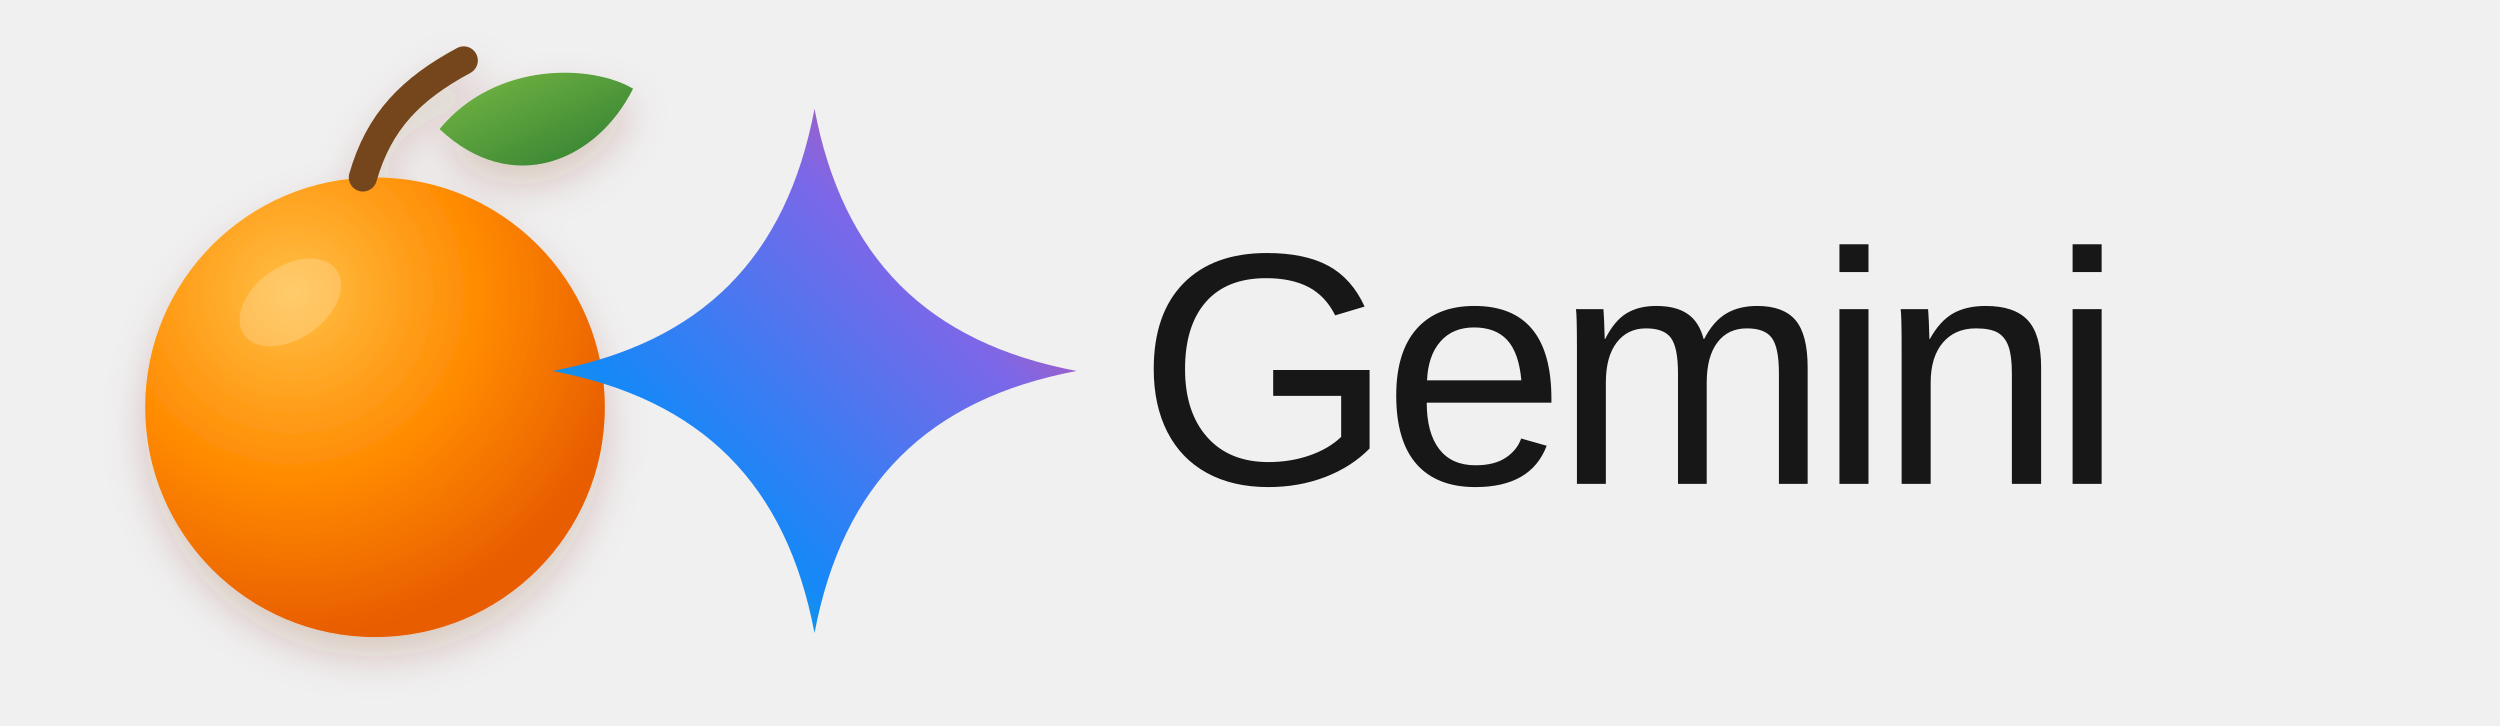
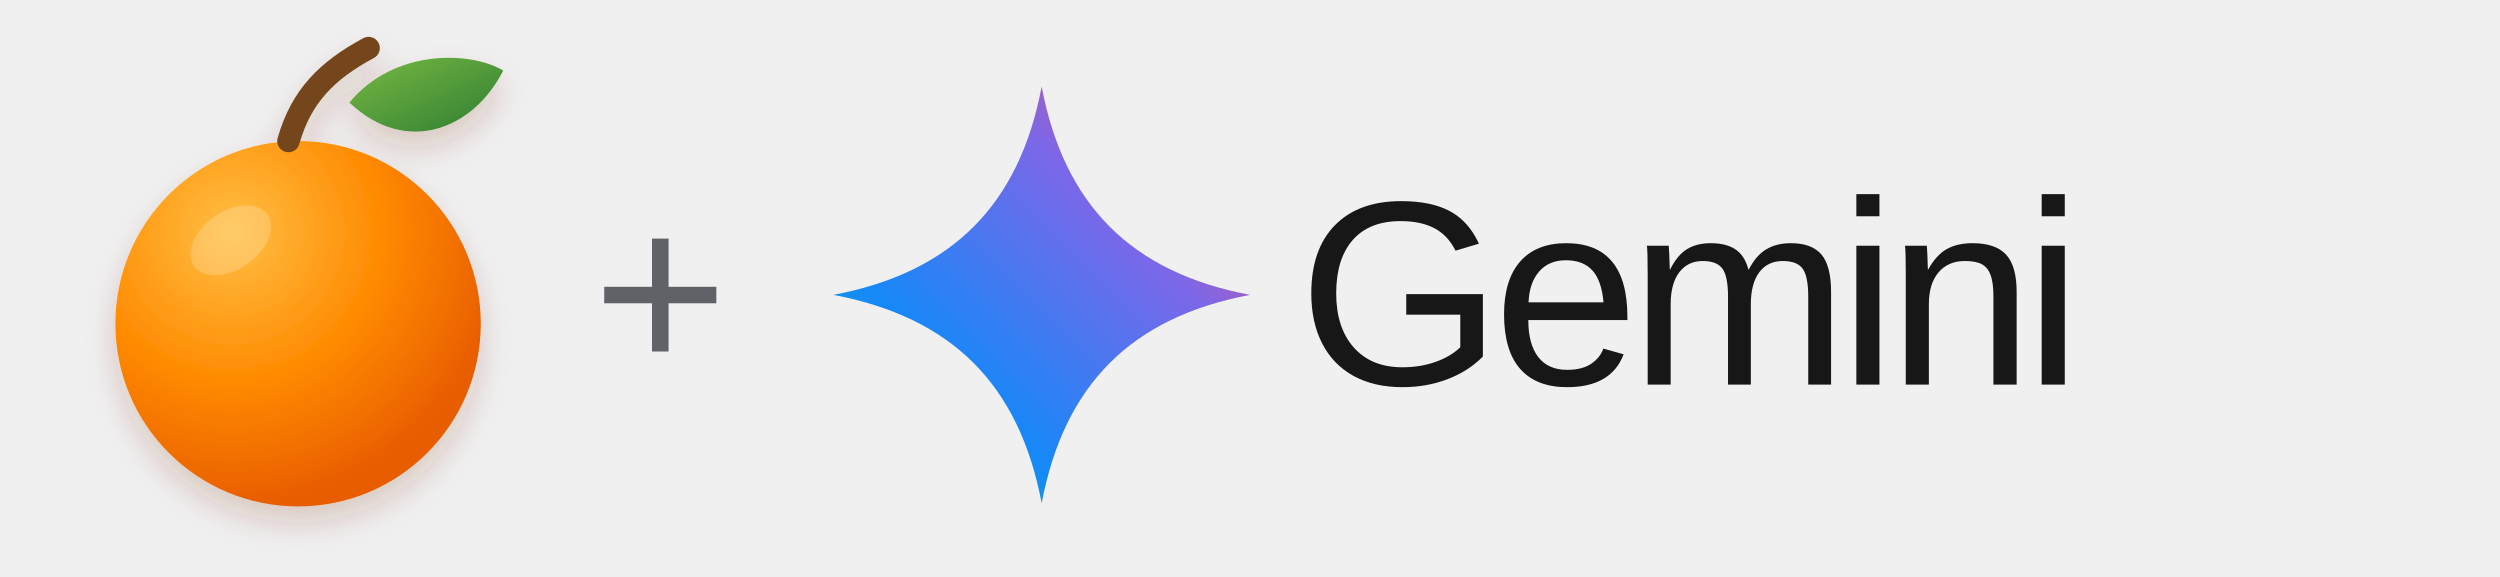
- <svg xmlns="http://www.w3.org/2000/svg" viewBox="0 0 620 180" role="img" aria-labelledby="title desc">
+ <svg xmlns="http://www.w3.org/2000/svg" viewBox="0 0 780 180" role="img" aria-labelledby="title desc">
  <defs>
+     <style>
+       .plus { fill: #5f6368; }
+       .word { fill: #171717; }
+       @media (prefers-color-scheme: dark) {
+         .plus { fill: #bdc1c6; }
+         .word { fill: #f1f3f4; }
+       }
+     </style>
    <radialGradient id="orange" cx="32%" cy="25%" r="75%">
      <stop offset="0" stop-color="#ffbf45" />
      <stop offset="0.55" stop-color="#ff8a00" />
      <stop offset="1" stop-color="#e85d04" />
    </radialGradient>
    <linearGradient id="leaf" x1="0" y1="0" x2="1" y2="1">
      <stop stop-color="#78b943" />
      <stop offset="1" stop-color="#2f7d32" />
    </linearGradient>
    <linearGradient id="gemini" x1="0" y1="1" x2="1" y2="0">
      <stop offset="0" stop-color="#00bfa5" />
      <stop offset="0.3" stop-color="#1688f8" />
      <stop offset="0.68" stop-color="#7c67e8" />
      <stop offset="1" stop-color="#ff4d67" />
    </linearGradient>
    <filter id="shadow" x="-20%" y="-20%" width="140%" height="150%">
      <feDropShadow dx="0" dy="5" stdDeviation="5" flood-color="#7a3100" flood-opacity=".2" />
    </filter>
  </defs>
  <g transform="translate(18 13)" filter="url(#shadow)">
    <circle cx="75" cy="88" r="57" fill="url(#orange)" />
    <path d="M72 31c4-14 12-22 25-29" fill="none" stroke="#74451d" stroke-width="7" stroke-linecap="round" />
    <path d="M91 19C105 2 129 3 139 9c-9 18-30 27-48 10Z" fill="url(#leaf)" />
    <ellipse cx="54" cy="62" rx="14" ry="9" fill="#fff" opacity=".2" transform="rotate(-35 54 62)" />
  </g>
-   <path d="M202 27c7 37 28 58 65 65-37 7-58 28-65 65-7-37-28-58-65-65 37-7 58-28 65-65Z" fill="url(#gemini)" />
-   <text x="282" y="120" fill="#171717" font-family="Google Sans, Product Sans, Arial, sans-serif" font-size="82" font-weight="500" letter-spacing="-3">Gemini</text>
+   <text class="plus" x="185" y="116" font-family="Arial, sans-serif" font-size="72" font-weight="400">+</text>
+   <path d="M325 27c7 37 28 58 65 65-37 7-58 28-65 65-7-37-28-58-65-65 37-7 58-28 65-65Z" fill="url(#gemini)" />
+   <text class="word" x="405" y="120" font-family="Google Sans, Product Sans, Arial, sans-serif" font-size="82" font-weight="500" letter-spacing="-3">Gemini</text>
</svg>
